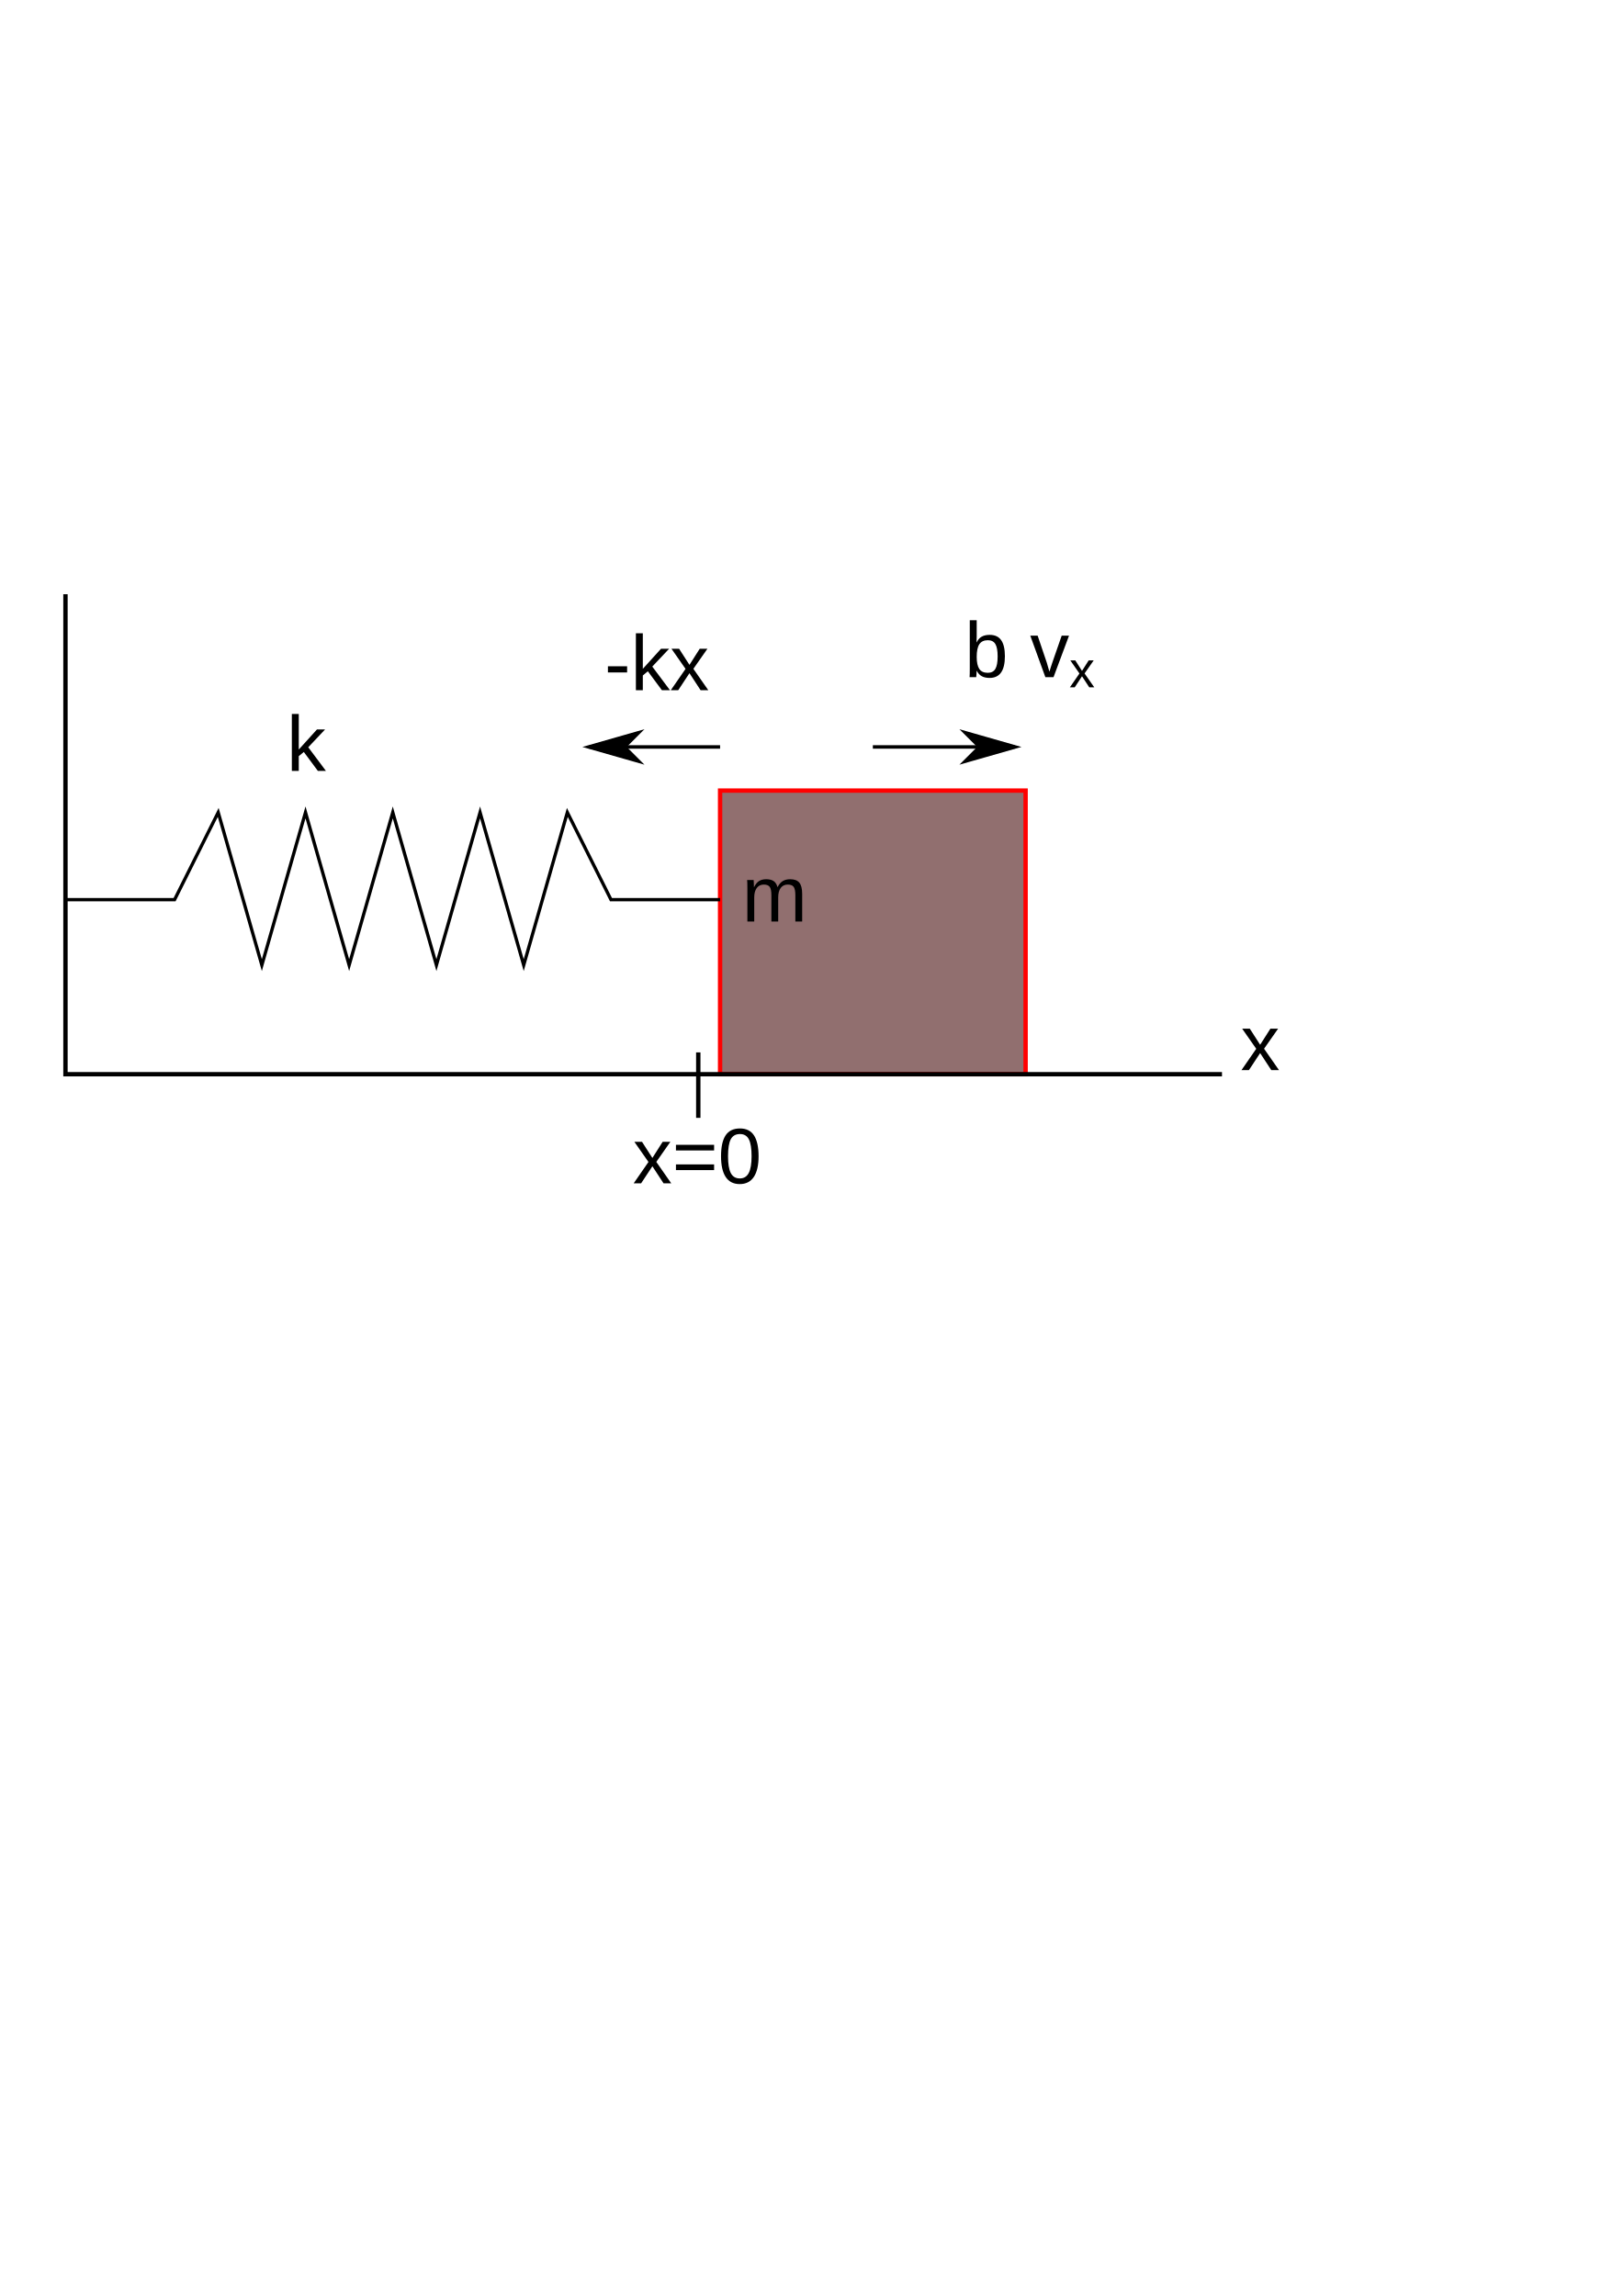
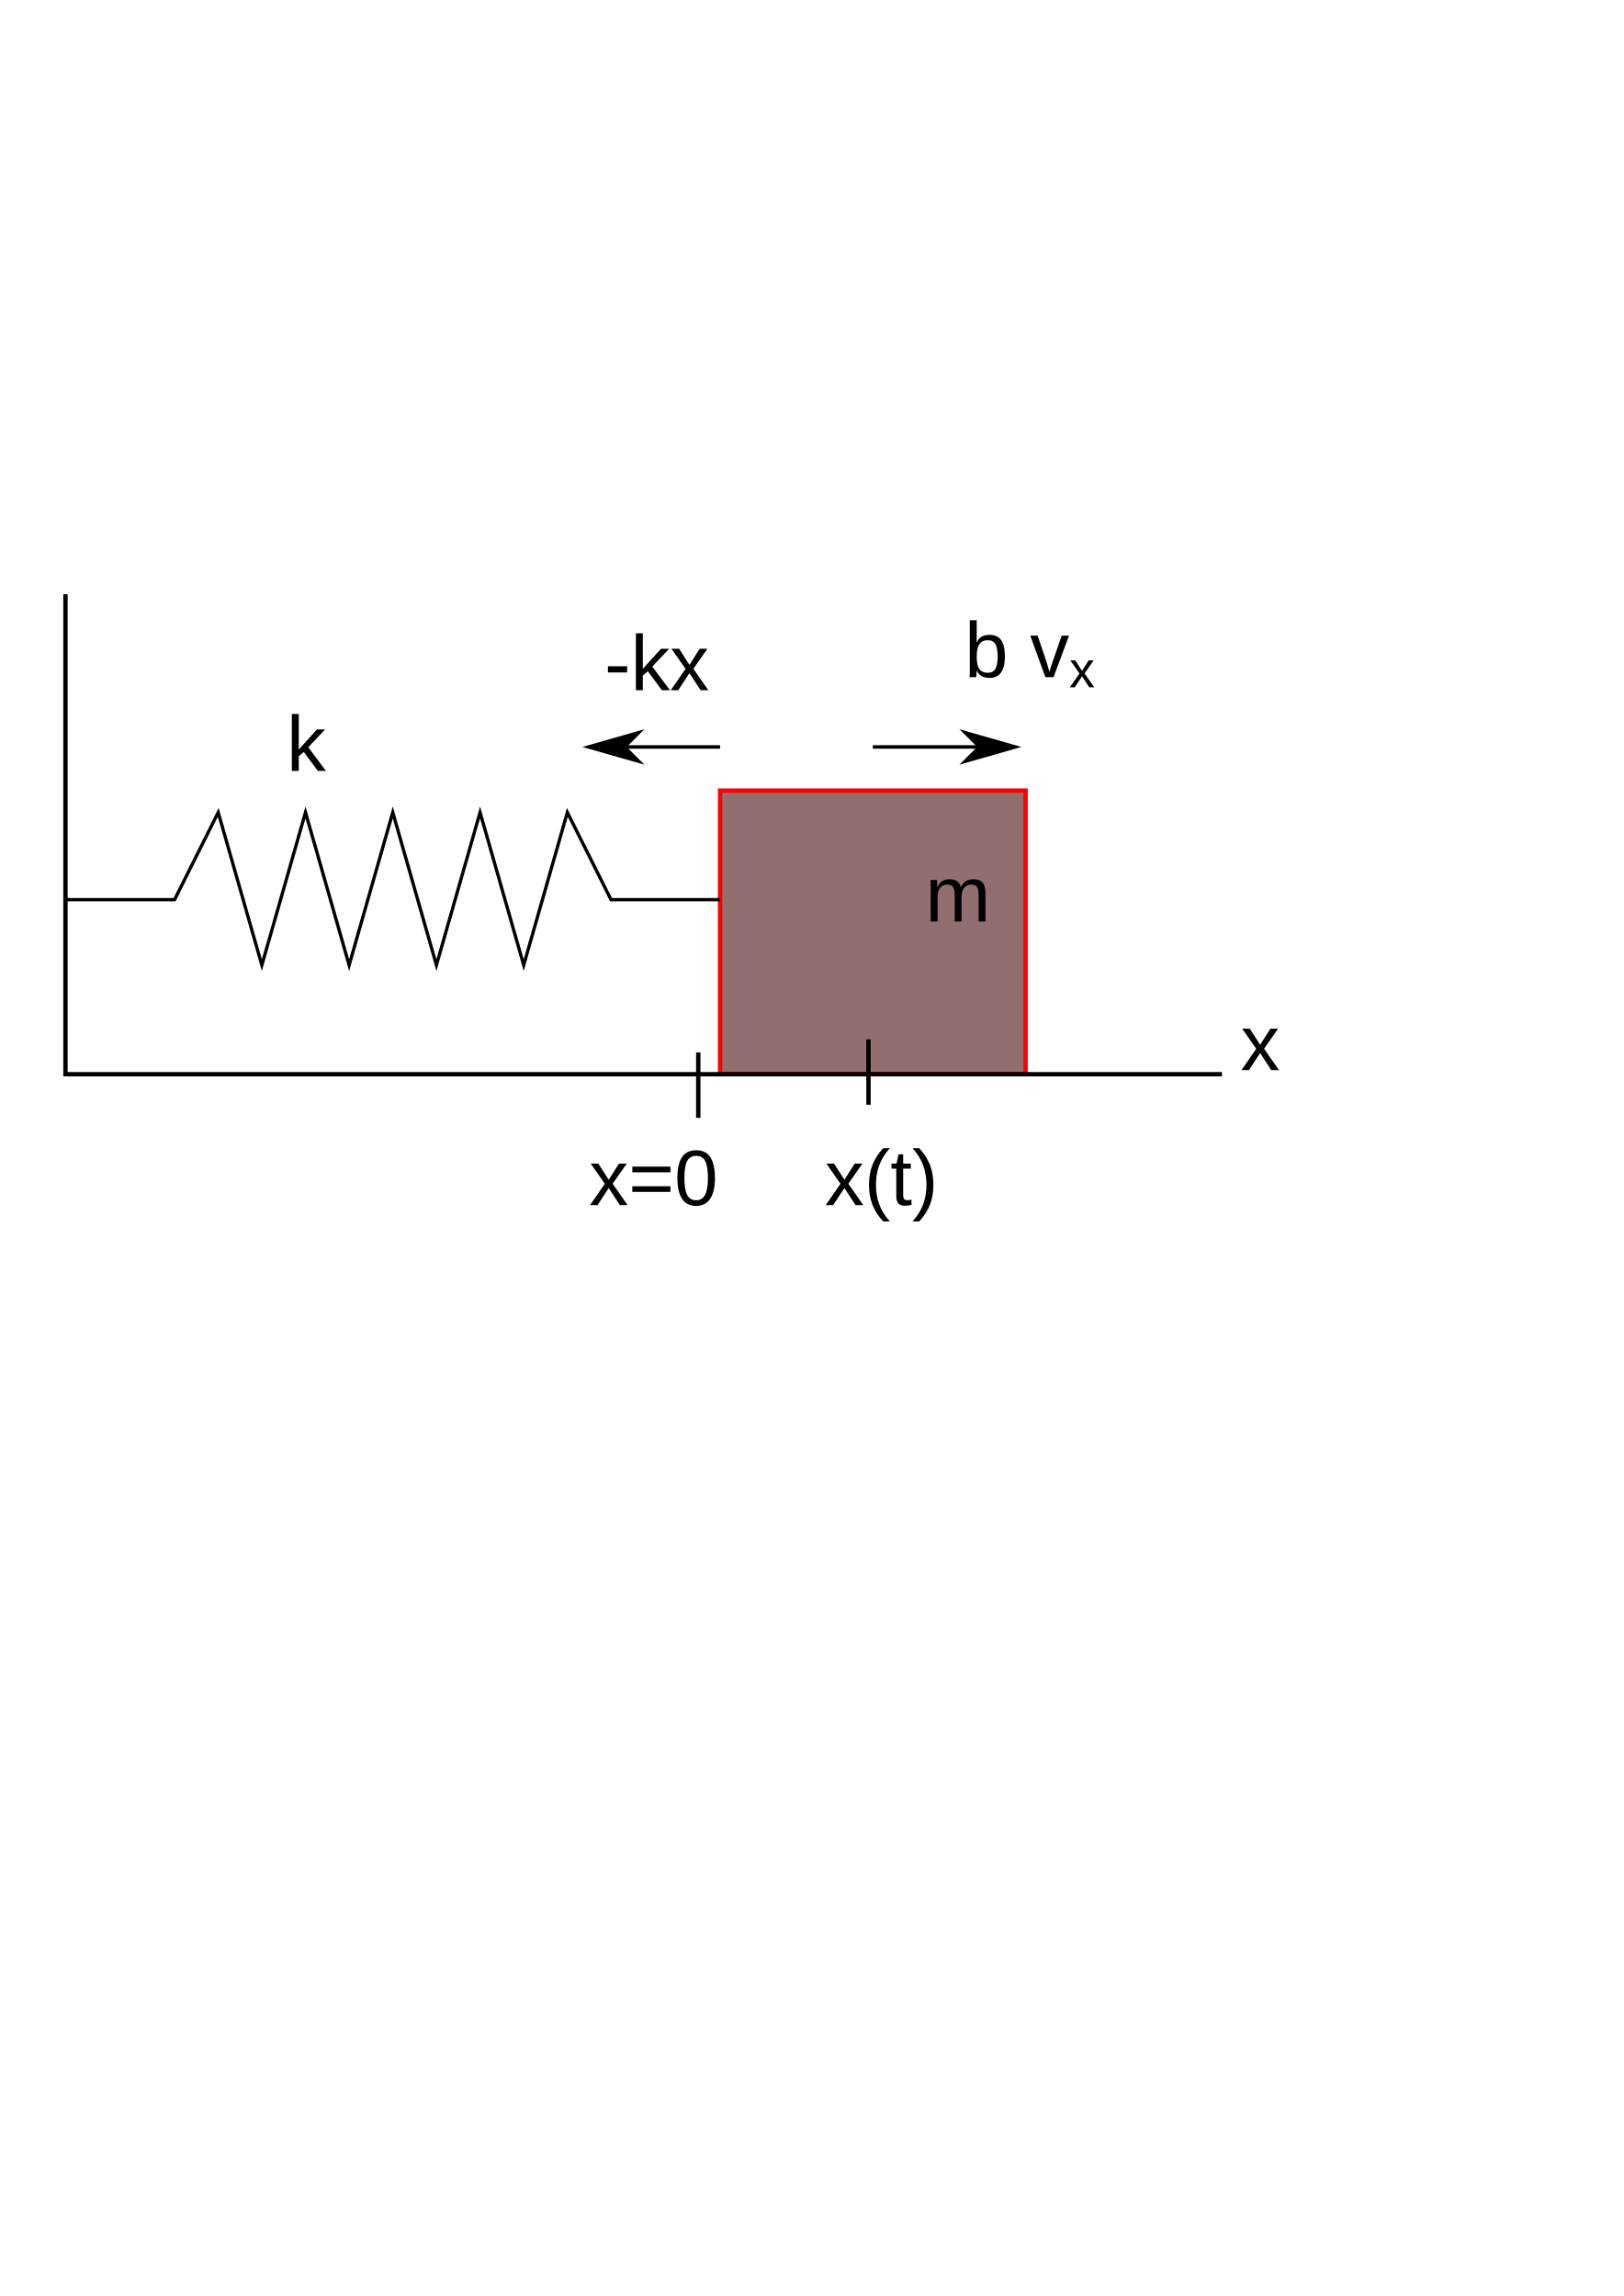
<svg xmlns="http://www.w3.org/2000/svg" width="744.094" height="1052.362" id="svg2" version="1.1">
  <defs id="defs4">
    <marker orient="auto" refY="0.0" refX="0.0" id="Arrow2Lstart" style="overflow:visible">
      <path id="path3872" style="fill-rule:evenodd;stroke-width:0.625;stroke-linejoin:round" d="M 8.719,4.034 L -2.207,0.016 L 8.719,-4.002 C 6.973,-1.63 6.983,1.616 8.719,4.034 z " transform="scale(1.1) translate(1,0)" />
    </marker>
    <marker orient="auto" refY="0.0" refX="0.0" id="Arrow1Lend" style="overflow:visible;">
      <path id="path3857" d="M 0.0,0.0 L 5.0,-5.0 L -12.5,0.0 L 5.0,5.0 L 0.0,0.0 z " style="fill-rule:evenodd;stroke:#000000;stroke-width:1.0pt;" transform="scale(0.8) rotate(180) translate(12.5,0)" />
    </marker>
    <marker orient="auto" refY="0.0" refX="0.0" id="Arrow1Lstart" style="overflow:visible">
      <path id="path3854" d="M 0.0,0.0 L 5.0,-5.0 L -12.5,0.0 L 5.0,5.0 L 0.0,0.0 z " style="fill-rule:evenodd;stroke:#000000;stroke-width:1.0pt" transform="scale(0.8) translate(12.5,0)" />
    </marker>
  </defs>
  <g id="layer4" style="display:none">
    <rect style="fill:#916f6f;fill-opacity:1;stroke:#ff0000;stroke-width:2;stroke-miterlimit:4;stroke-opacity:1;stroke-dasharray:none;stroke-dashoffset:0" id="rect3757" width="140" height="130" x="250" y="362.362" />
    <path style="fill:none;stroke:#000000;stroke-width:1.5;stroke-linecap:butt;stroke-linejoin:miter;stroke-miterlimit:4;stroke-opacity:1;stroke-dasharray:none" d="m 30,412.362 40,0 10,-40 10,70 20,-70 10,70 20,-70 10,70 20,-70 10,70 20,-70 20,40 30,0" id="path3759" />
  </g>
  <g id="layer3" style="display:inline">
    <rect style="fill:#916f6f;fill-opacity:1;stroke:#ff0000;stroke-width:2;stroke-miterlimit:4;stroke-opacity:1;stroke-dasharray:none;stroke-dashoffset:0" id="rect3757-8" width="140" height="130" x="330" y="362.362" />
    <path style="fill:none;stroke:#000000;stroke-width:1.5;stroke-linecap:butt;stroke-linejoin:miter;stroke-miterlimit:4;stroke-opacity:1;stroke-dasharray:none" d="m 30,412.362 50,0 20,-40 20,70 20,-70 20,70 20,-70 20,70 20,-70 20,70 20,-70 20,40 50,0" id="path3759-4" />
  </g>
  <g id="layer1" style="display:inline">
    <path style="fill:none;stroke:#000000;stroke-width:2;stroke-linecap:butt;stroke-linejoin:miter;stroke-miterlimit:4;stroke-opacity:1;stroke-dasharray:none" d="m 30,272.362 0,220 530,0" id="path2987" />
-     <text xml:space="preserve" style="font-size:36px;font-style:normal;font-variant:normal;font-weight:normal;font-stretch:normal;line-height:125%;letter-spacing:0px;word-spacing:0px;fill:#000000;fill-opacity:1;stroke:none;font-family:Arial;-inkscape-font-specification:Arial" x="340" y="422.362" id="text3761">
-       <tspan id="tspan3763" x="340" y="422.362">m</tspan>
+     <text xml:space="preserve" style="font-size:36px;font-style:normal;font-variant:normal;font-weight:normal;font-stretch:normal;line-height:125%;letter-spacing:0px;word-spacing:0px;fill:#000000;fill-opacity:1;stroke:none;font-family:Arial;-inkscape-font-specification:Arial" x="424" y="422.362" id="text3761">
+       <tspan id="tspan3763" x="424" y="422.362">m</tspan>
    </text>
    <text xml:space="preserve" style="font-size:36px;font-style:normal;font-variant:normal;font-weight:normal;font-stretch:normal;line-height:125%;letter-spacing:0px;word-spacing:0px;fill:#000000;fill-opacity:1;stroke:none;font-family:Arial;-inkscape-font-specification:Arial" x="131.325" y="353.349" id="text3765">
      <tspan id="tspan3767" x="131.325" y="353.349">k</tspan>
    </text>
    <text xml:space="preserve" style="font-size:36px;font-style:normal;font-variant:normal;font-weight:normal;font-stretch:normal;line-height:125%;letter-spacing:0px;word-spacing:0px;fill:#000000;fill-opacity:1;stroke:none;font-family:Arial;-inkscape-font-specification:Arial" x="316.675" y="333.401" id="text3769">
      <tspan id="tspan3771" x="316.675" y="333.401" />
    </text>
  </g>
  <g id="layer5" style="display:inline">
    <path style="fill:none;stroke:#000000;stroke-width:2;stroke-linecap:butt;stroke-linejoin:miter;stroke-miterlimit:4;stroke-opacity:1;stroke-dasharray:none" d="m 320,482.362 0,30" id="path3838" />
-     <text xml:space="preserve" style="font-size:36px;font-style:normal;font-variant:normal;font-weight:normal;font-stretch:normal;line-height:125%;letter-spacing:0px;word-spacing:0px;fill:#000000;fill-opacity:1;stroke:none;font-family:Arial;-inkscape-font-specification:Arial" x="290" y="542.362" id="text3840">
-       <tspan id="tspan3842" x="290" y="542.362">x=0</tspan>
-     </text>
    <text xml:space="preserve" style="font-size:36px;font-style:normal;font-variant:normal;font-weight:normal;font-stretch:normal;line-height:125%;letter-spacing:0px;word-spacing:0px;fill:#000000;fill-opacity:1;stroke:none;font-family:Arial;-inkscape-font-specification:Arial" x="568.519" y="490.492" id="text3844">
      <tspan id="tspan3846" x="568.519" y="490.492">x</tspan>
+     </text>
+     <path style="fill:none;stroke:#000000;stroke-width:2;stroke-linecap:butt;stroke-linejoin:miter;stroke-miterlimit:4;stroke-opacity:1;stroke-dasharray:none;display:inline" d="m 398,476.362 0,30" id="path3838-6" />
+     <text xml:space="preserve" style="font-size:36px;font-style:normal;font-variant:normal;font-weight:normal;font-stretch:normal;line-height:125%;letter-spacing:0px;word-spacing:0px;fill:#000000;fill-opacity:1;stroke:none;display:inline;font-family:Arial;-inkscape-font-specification:Arial" x="270" y="552.362" id="text3840">
+       <tspan id="tspan3842" x="270" y="552.362">x=0</tspan>
+     </text>
+     <text xml:space="preserve" style="font-size:36px;font-style:normal;font-variant:normal;font-weight:normal;font-stretch:normal;line-height:125%;letter-spacing:0px;word-spacing:0px;fill:#000000;fill-opacity:1;stroke:none;display:inline;font-family:Arial;-inkscape-font-specification:Arial" x="378" y="552.362" id="text3840-0">
+       <tspan id="tspan3842-6" x="378" y="552.362">x(t)</tspan>
    </text>
  </g>
  <g id="layer2" style="display:inline">
    <path style="fill:none;stroke:#000000;stroke-width:1.6;stroke-linecap:butt;stroke-linejoin:miter;stroke-miterlimit:4;stroke-opacity:1;stroke-dasharray:none;marker-start:none;marker-end:url(#Arrow1Lend)" d="m 330,342.362 -60,0" id="path3848" />
    <path style="fill:none;stroke:#000000;stroke-width:1.6;stroke-linecap:butt;stroke-linejoin:miter;stroke-miterlimit:4;stroke-opacity:1;stroke-dasharray:none;marker-end:url(#Arrow1Lend)" d="m 400,342.362 c 11.667,0 53.333,0 65,0" id="path5226" />
    <text xml:space="preserve" style="font-size:36px;font-style:normal;font-variant:normal;font-weight:normal;font-stretch:normal;line-height:125%;letter-spacing:0px;word-spacing:0px;fill:#000000;fill-opacity:1;stroke:none;font-family:Arial;-inkscape-font-specification:Arial" x="277" y="316.362" id="text5414">
      <tspan id="tspan5416" x="277" y="316.362">-kx</tspan>
    </text>
    <text xml:space="preserve" style="font-size:36px;font-style:normal;font-variant:normal;font-weight:normal;font-stretch:normal;line-height:123%;letter-spacing:0px;word-spacing:0px;fill:#000000;fill-opacity:1;stroke:none;font-family:Arial;-inkscape-font-specification:Arial" x="442" y="310.362" id="text5418">
      <tspan id="tspan5420" x="442" y="310.362">b v<tspan style="font-size:65.001%;line-height:123%;baseline-shift:sub" id="tspan5422">x</tspan>
      </tspan>
    </text>
  </g>
</svg>
